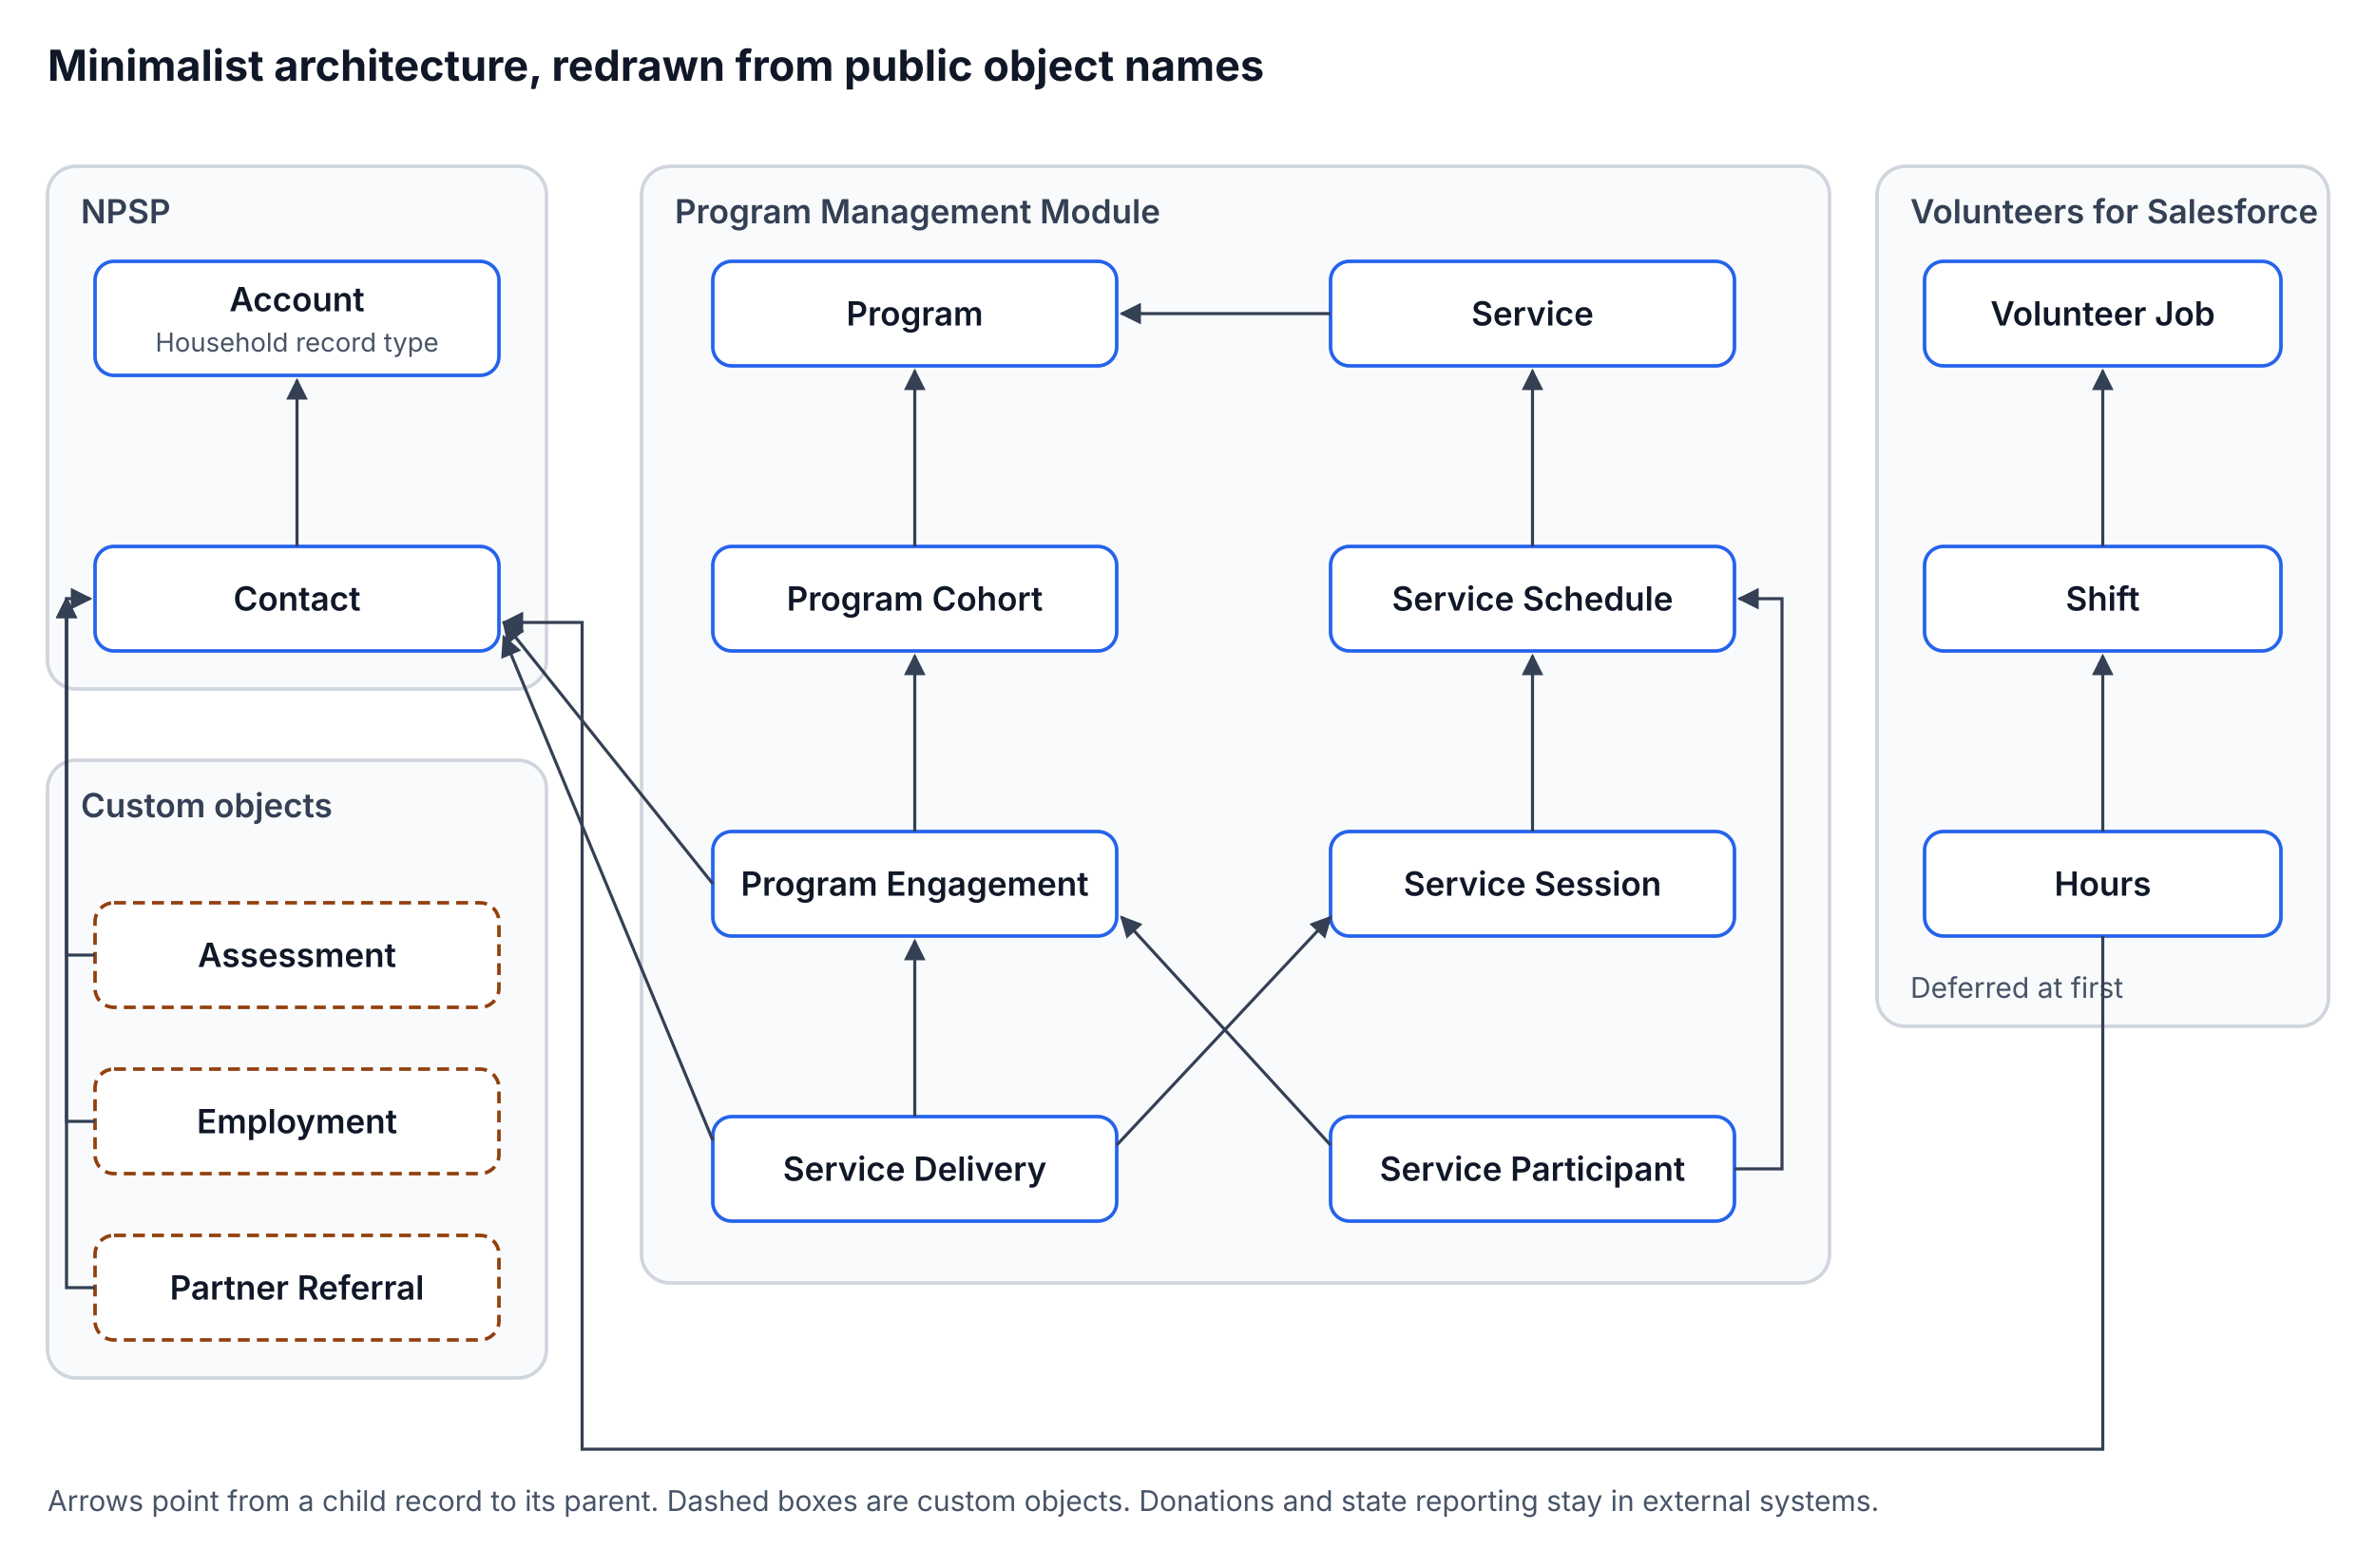
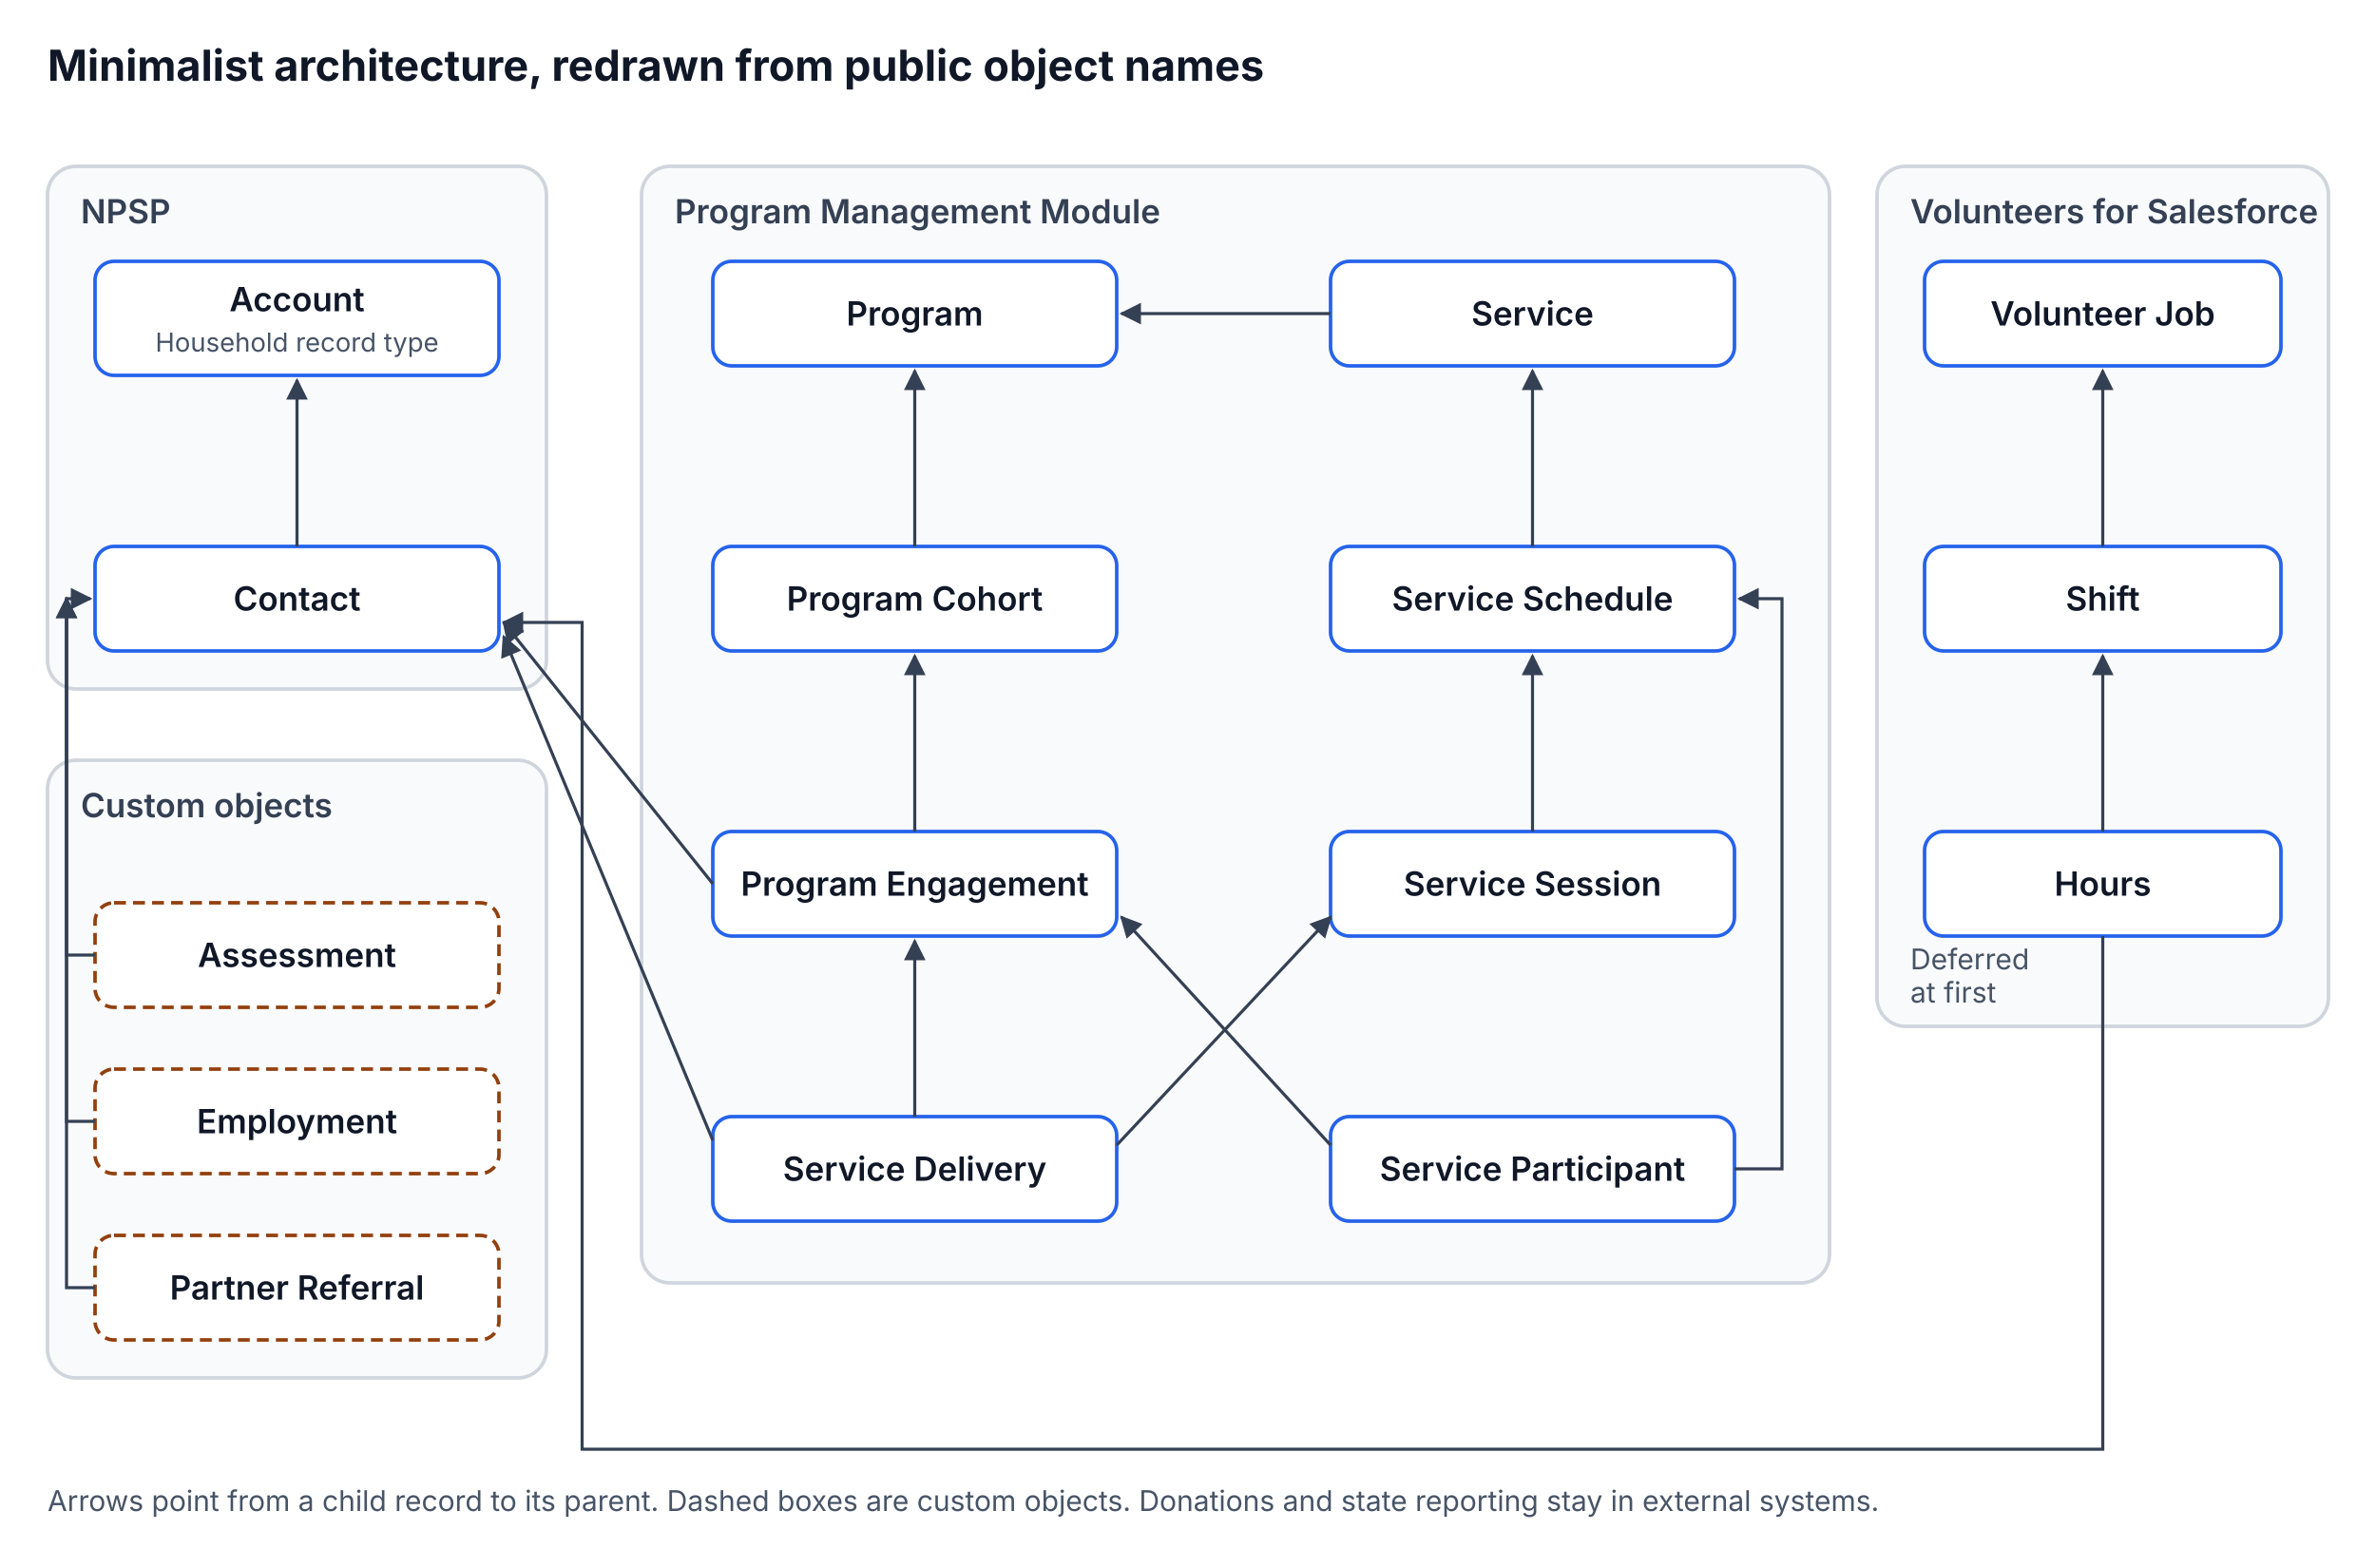
<svg xmlns="http://www.w3.org/2000/svg" viewBox="0 0 1000 660" width="1000" height="660" role="img" aria-labelledby="nl-title nl-desc">
  <defs>
    <marker id="arrow" viewBox="0 0 10 10" refX="9" refY="5" markerWidth="7" markerHeight="7" orient="auto-start-reverse">
      <path d="M0 0 L10 5 L0 10 z" fill="#344054" />
    </marker>
    <style>
      .frame { fill: #F9FAFB; stroke: #D0D5DD; stroke-width: 1.5; }
      .group { font: 600 14px Inter, system-ui, sans-serif; fill: #344054; }
      .box { fill: #FFFFFF; stroke: #2563EB; stroke-width: 1.5; }
      .custom { fill: #FFFFFF; stroke: #92400E; stroke-width: 1.5; stroke-dasharray: 5 3; }
      .name { font: 600 14px Inter, system-ui, sans-serif; fill: #101828; text-anchor: middle; }
      .sub { font: 400 11px Inter, system-ui, sans-serif; fill: #475467; text-anchor: middle; }
      .edge { fill: none; stroke: #344054; stroke-width: 1.3; marker-end: url(#arrow); }
      .title { font: 700 18px Inter, system-ui, sans-serif; fill: #101828; }
      .note { font: 400 12px Inter, system-ui, sans-serif; fill: #475467; }
    </style>
  </defs>
  <rect x="0" y="0" width="1000" height="660" fill="#FFFFFF" />
  <text class="title" x="20" y="34">Minimalist architecture, redrawn from public object names</text>
  <rect class="frame" x="20" y="70" width="210" height="220" rx="12" />
  <text class="group" x="34" y="94">NPSP</text>
  <rect class="frame" x="20" y="320" width="210" height="260" rx="12" />
  <text class="group" x="34" y="344">Custom objects</text>
  <rect class="frame" x="270" y="70" width="500" height="470" rx="12" />
  <text class="group" x="284" y="94">Program Management Module</text>
  <rect class="frame" x="790" y="70" width="190" height="362" rx="12" />
  <text class="group" x="804" y="94">Volunteers for Salesforce</text>
-   <text class="note" x="804" y="420">Deferred at first</text>
+   <text class="note" x="804" y="408">Deferred</text>
+   <text class="note" x="804" y="422">at first</text>
  <rect class="box" x="40" y="110" width="170" height="48" rx="8" />
  <text class="name" x="125" y="131">Account</text>
  <text class="sub" x="125" y="148">Household record type</text>
  <rect class="box" x="40" y="230" width="170" height="44" rx="8" />
  <text class="name" x="125" y="257">Contact</text>
  <rect class="custom" x="40" y="380" width="170" height="44" rx="8" />
  <text class="name" x="125" y="407">Assessment</text>
  <rect class="custom" x="40" y="450" width="170" height="44" rx="8" />
  <text class="name" x="125" y="477">Employment</text>
  <rect class="custom" x="40" y="520" width="170" height="44" rx="8" />
  <text class="name" x="125" y="547">Partner Referral</text>
  <rect class="box" x="300" y="110" width="170" height="44" rx="8" />
  <text class="name" x="385" y="137">Program</text>
  <rect class="box" x="300" y="230" width="170" height="44" rx="8" />
  <text class="name" x="385" y="257">Program Cohort</text>
  <rect class="box" x="300" y="350" width="170" height="44" rx="8" />
  <text class="name" x="385" y="377">Program Engagement</text>
  <rect class="box" x="300" y="470" width="170" height="44" rx="8" />
  <text class="name" x="385" y="497">Service Delivery</text>
  <rect class="box" x="560" y="110" width="170" height="44" rx="8" />
  <text class="name" x="645" y="137">Service</text>
  <rect class="box" x="560" y="230" width="170" height="44" rx="8" />
  <text class="name" x="645" y="257">Service Schedule</text>
  <rect class="box" x="560" y="350" width="170" height="44" rx="8" />
  <text class="name" x="645" y="377">Service Session</text>
  <rect class="box" x="560" y="470" width="170" height="44" rx="8" />
  <text class="name" x="645" y="497">Service Participant</text>
  <rect class="box" x="810" y="110" width="150" height="44" rx="8" />
  <text class="name" x="885" y="137">Volunteer Job</text>
  <rect class="box" x="810" y="230" width="150" height="44" rx="8" />
  <text class="name" x="885" y="257">Shift</text>
  <rect class="box" x="810" y="350" width="150" height="44" rx="8" />
  <text class="name" x="885" y="377">Hours</text>
  <path class="edge" d="M125 230 V160" />
  <path class="edge" d="M40 402 H28 V252 H38" />
  <path class="edge" d="M40 472 H28 V252" />
  <path class="edge" d="M40 542 H28 V252" />
  <path class="edge" d="M385 230 V156" />
  <path class="edge" d="M385 350 V276" />
  <path class="edge" d="M300 372 L212 262" />
  <path class="edge" d="M560 132 H472" />
  <path class="edge" d="M645 230 V156" />
  <path class="edge" d="M645 350 V276" />
  <path class="edge" d="M730 492 H750 V252 H732" />
  <path class="edge" d="M560 482 L472 386" />
  <path class="edge" d="M385 470 V396" />
  <path class="edge" d="M470 482 L560 386" />
  <path class="edge" d="M300 480 L212 268" />
  <path class="edge" d="M885 230 V156" />
  <path class="edge" d="M885 350 V276" />
  <path class="edge" d="M885 394 V610 H245 V262 H212" />
  <text class="note" x="20" y="636">Arrows point from a child record to its parent. Dashed boxes are custom objects. Donations and state reporting stay in external systems.</text>
</svg>
